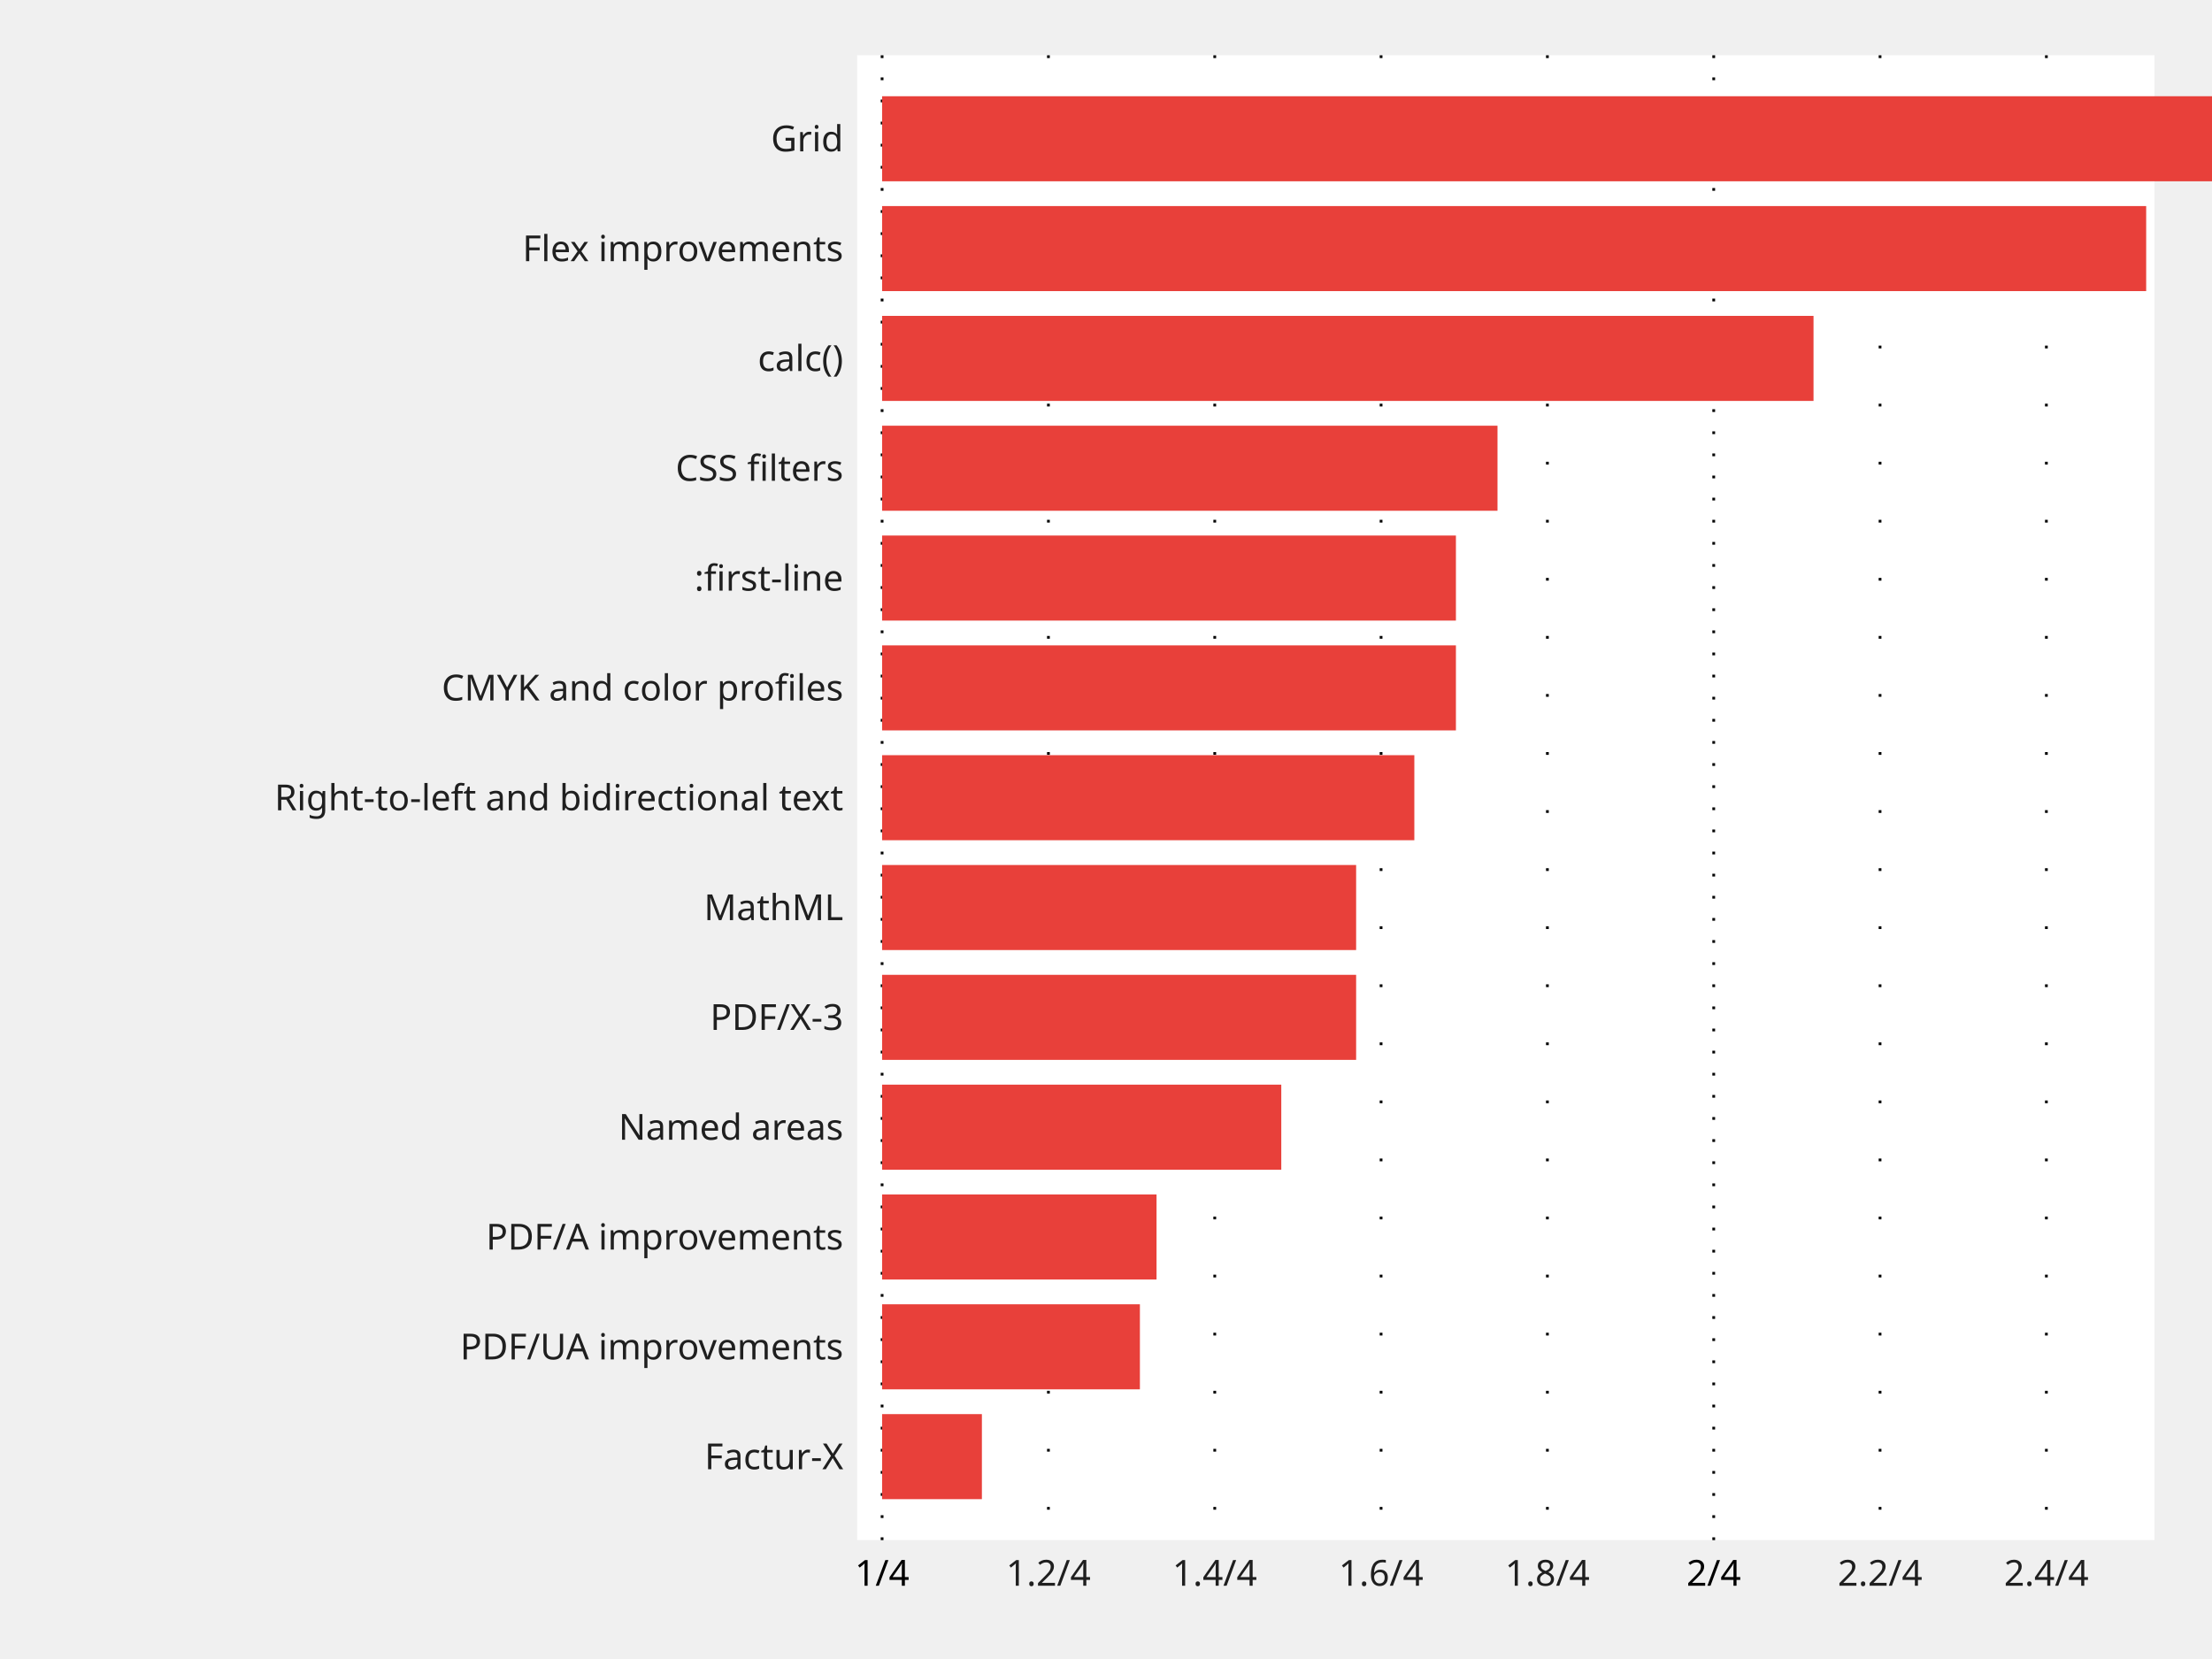
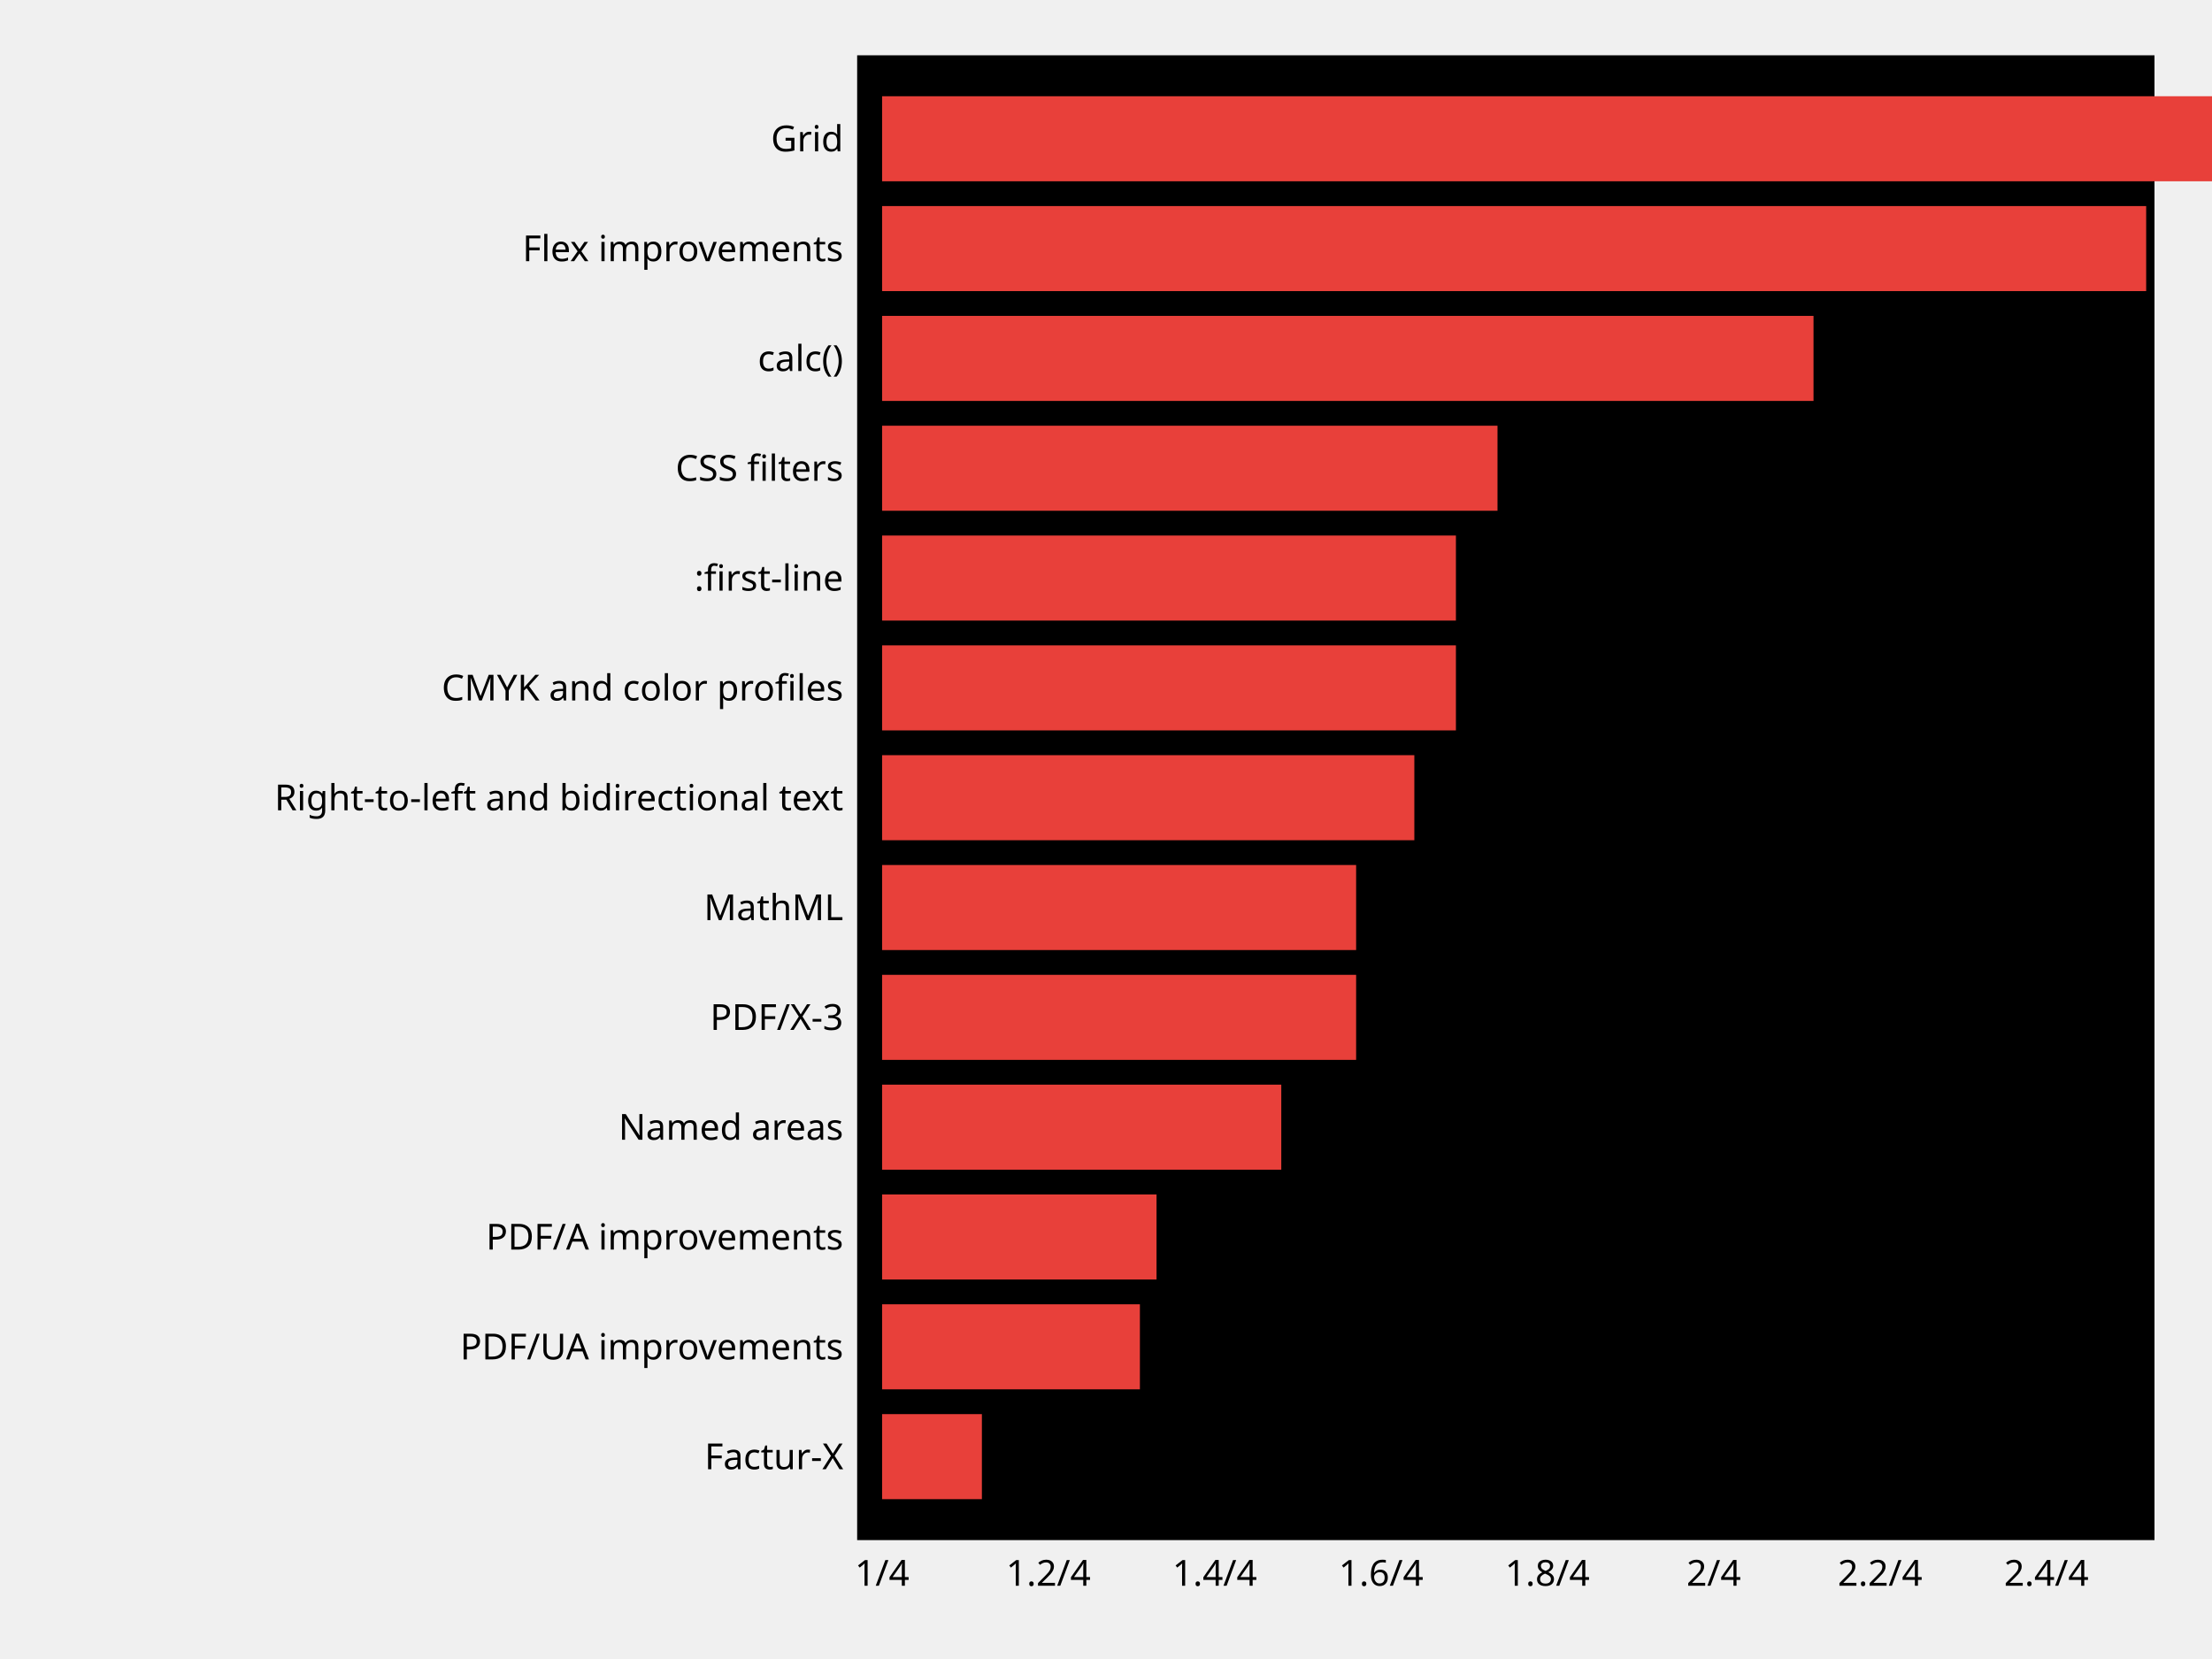
<svg xmlns="http://www.w3.org/2000/svg" id="chart-d9be4bd9-5c2f-472f-933f-678bc2545bbe" class="pygal-chart" viewBox="0 0 800 600">
  <defs>
-     <style type="text/css">#chart-d9be4bd9-5c2f-472f-933f-678bc2545bbe{-webkit-user-select:none;-webkit-font-smoothing:antialiased;font-family:ClarityCity}#chart-d9be4bd9-5c2f-472f-933f-678bc2545bbe .title{font-family:ClarityCity;font-size:16px}#chart-d9be4bd9-5c2f-472f-933f-678bc2545bbe .legends .legend text{font-family:ClarityCity;font-size:14px}#chart-d9be4bd9-5c2f-472f-933f-678bc2545bbe .axis text{font-family:ClarityCity;font-size:13px}#chart-d9be4bd9-5c2f-472f-933f-678bc2545bbe .axis text.major{font-family:ClarityCity;font-size:13px}#chart-d9be4bd9-5c2f-472f-933f-678bc2545bbe .text-overlay text.value{font-family:ClarityCity;font-size:16px}#chart-d9be4bd9-5c2f-472f-933f-678bc2545bbe .text-overlay text.label{font-family:ClarityCity;font-size:10px}#chart-d9be4bd9-5c2f-472f-933f-678bc2545bbe .tooltip{font-family:ClarityCity;font-size:14px}#chart-d9be4bd9-5c2f-472f-933f-678bc2545bbe text.no_data{font-family:ClarityCity;font-size:64px}
- #chart-d9be4bd9-5c2f-472f-933f-678bc2545bbe{background-color:transparent}#chart-d9be4bd9-5c2f-472f-933f-678bc2545bbe path,#chart-d9be4bd9-5c2f-472f-933f-678bc2545bbe line,#chart-d9be4bd9-5c2f-472f-933f-678bc2545bbe rect,#chart-d9be4bd9-5c2f-472f-933f-678bc2545bbe circle{-webkit-transition:150ms;-moz-transition:150ms;transition:150ms}#chart-d9be4bd9-5c2f-472f-933f-678bc2545bbe .graph &gt; .background{fill:transparent}#chart-d9be4bd9-5c2f-472f-933f-678bc2545bbe .plot &gt; .background{fill:white}#chart-d9be4bd9-5c2f-472f-933f-678bc2545bbe .graph{fill:rgba(0,0,0,.87)}#chart-d9be4bd9-5c2f-472f-933f-678bc2545bbe text.no_data{fill:rgba(0,0,0,1)}#chart-d9be4bd9-5c2f-472f-933f-678bc2545bbe .title{fill:rgba(0,0,0,1)}#chart-d9be4bd9-5c2f-472f-933f-678bc2545bbe .legends .legend text{fill:rgba(0,0,0,.87)}#chart-d9be4bd9-5c2f-472f-933f-678bc2545bbe .legends .legend:hover text{fill:rgba(0,0,0,1)}#chart-d9be4bd9-5c2f-472f-933f-678bc2545bbe .axis .line{stroke:rgba(0,0,0,1)}#chart-d9be4bd9-5c2f-472f-933f-678bc2545bbe .axis .guide.line{stroke:rgba(0,0,0,.54)}#chart-d9be4bd9-5c2f-472f-933f-678bc2545bbe .axis .major.line{stroke:rgba(0,0,0,.87)}#chart-d9be4bd9-5c2f-472f-933f-678bc2545bbe .axis text.major{fill:rgba(0,0,0,1)}#chart-d9be4bd9-5c2f-472f-933f-678bc2545bbe .axis.y .guides:hover .guide.line,#chart-d9be4bd9-5c2f-472f-933f-678bc2545bbe .line-graph .axis.x .guides:hover .guide.line,#chart-d9be4bd9-5c2f-472f-933f-678bc2545bbe .stackedline-graph .axis.x .guides:hover .guide.line,#chart-d9be4bd9-5c2f-472f-933f-678bc2545bbe .xy-graph .axis.x .guides:hover .guide.line{stroke:rgba(0,0,0,1)}#chart-d9be4bd9-5c2f-472f-933f-678bc2545bbe .axis .guides:hover text{fill:rgba(0,0,0,1)}#chart-d9be4bd9-5c2f-472f-933f-678bc2545bbe .reactive{fill-opacity:1;stroke-opacity:.8;stroke-width:1}#chart-d9be4bd9-5c2f-472f-933f-678bc2545bbe .ci{stroke:rgba(0,0,0,.87)}#chart-d9be4bd9-5c2f-472f-933f-678bc2545bbe .reactive.active,#chart-d9be4bd9-5c2f-472f-933f-678bc2545bbe .active .reactive{fill-opacity:1;stroke-opacity:.9;stroke-width:4}#chart-d9be4bd9-5c2f-472f-933f-678bc2545bbe .ci .reactive.active{stroke-width:1.5}#chart-d9be4bd9-5c2f-472f-933f-678bc2545bbe .series text{fill:rgba(0,0,0,1)}#chart-d9be4bd9-5c2f-472f-933f-678bc2545bbe .tooltip rect{fill:white;stroke:rgba(0,0,0,1);-webkit-transition:opacity 150ms;-moz-transition:opacity 150ms;transition:opacity 150ms}#chart-d9be4bd9-5c2f-472f-933f-678bc2545bbe .tooltip .label{fill:rgba(0,0,0,.87)}#chart-d9be4bd9-5c2f-472f-933f-678bc2545bbe .tooltip .label{fill:rgba(0,0,0,.87)}#chart-d9be4bd9-5c2f-472f-933f-678bc2545bbe .tooltip .legend{font-size:.8em;fill:rgba(0,0,0,.54)}#chart-d9be4bd9-5c2f-472f-933f-678bc2545bbe .tooltip .x_label{font-size:.6em;fill:rgba(0,0,0,1)}#chart-d9be4bd9-5c2f-472f-933f-678bc2545bbe .tooltip .xlink{font-size:.5em;text-decoration:underline}#chart-d9be4bd9-5c2f-472f-933f-678bc2545bbe .tooltip .value{font-size:1.5em}#chart-d9be4bd9-5c2f-472f-933f-678bc2545bbe .bound{font-size:.5em}#chart-d9be4bd9-5c2f-472f-933f-678bc2545bbe .max-value{font-size:.75em;fill:rgba(0,0,0,.54)}#chart-d9be4bd9-5c2f-472f-933f-678bc2545bbe .map-element{fill:white;stroke:rgba(0,0,0,.54) !important}#chart-d9be4bd9-5c2f-472f-933f-678bc2545bbe .map-element .reactive{fill-opacity:inherit;stroke-opacity:inherit}#chart-d9be4bd9-5c2f-472f-933f-678bc2545bbe .color-0,#chart-d9be4bd9-5c2f-472f-933f-678bc2545bbe .color-0 a:visited{stroke:#e8403a;fill:#e8403a}#chart-d9be4bd9-5c2f-472f-933f-678bc2545bbe .text-overlay .color-0 text{fill:black}
- #chart-d9be4bd9-5c2f-472f-933f-678bc2545bbe text.no_data{text-anchor:middle}#chart-d9be4bd9-5c2f-472f-933f-678bc2545bbe .guide.line{fill:none}#chart-d9be4bd9-5c2f-472f-933f-678bc2545bbe .centered{text-anchor:middle}#chart-d9be4bd9-5c2f-472f-933f-678bc2545bbe .title{text-anchor:middle}#chart-d9be4bd9-5c2f-472f-933f-678bc2545bbe .legends .legend text{fill-opacity:1}#chart-d9be4bd9-5c2f-472f-933f-678bc2545bbe .axis.x text{text-anchor:middle}#chart-d9be4bd9-5c2f-472f-933f-678bc2545bbe .axis.x:not(.web) text[transform]{text-anchor:start}#chart-d9be4bd9-5c2f-472f-933f-678bc2545bbe .axis.x:not(.web) text[transform].backwards{text-anchor:end}#chart-d9be4bd9-5c2f-472f-933f-678bc2545bbe .axis.y text{text-anchor:end}#chart-d9be4bd9-5c2f-472f-933f-678bc2545bbe .axis.y text[transform].backwards{text-anchor:start}#chart-d9be4bd9-5c2f-472f-933f-678bc2545bbe .axis.y2 text{text-anchor:start}#chart-d9be4bd9-5c2f-472f-933f-678bc2545bbe .axis.y2 text[transform].backwards{text-anchor:end}#chart-d9be4bd9-5c2f-472f-933f-678bc2545bbe .axis .guide.line{stroke-dasharray:1 20;stroke:black}#chart-d9be4bd9-5c2f-472f-933f-678bc2545bbe .axis .major.guide.line{stroke-dasharray:1 7;stroke:black}#chart-d9be4bd9-5c2f-472f-933f-678bc2545bbe .horizontal .axis.y .guide.line,#chart-d9be4bd9-5c2f-472f-933f-678bc2545bbe .horizontal .axis.y2 .guide.line,#chart-d9be4bd9-5c2f-472f-933f-678bc2545bbe .vertical .axis.x .guide.line{opacity:0}#chart-d9be4bd9-5c2f-472f-933f-678bc2545bbe .horizontal .axis.always_show .guide.line,#chart-d9be4bd9-5c2f-472f-933f-678bc2545bbe .vertical .axis.always_show .guide.line{opacity:1 !important}#chart-d9be4bd9-5c2f-472f-933f-678bc2545bbe .axis.y .guides:hover .guide.line,#chart-d9be4bd9-5c2f-472f-933f-678bc2545bbe .axis.y2 .guides:hover .guide.line,#chart-d9be4bd9-5c2f-472f-933f-678bc2545bbe .axis.x .guides:hover .guide.line{opacity:1}#chart-d9be4bd9-5c2f-472f-933f-678bc2545bbe .axis .guides:hover text{opacity:1}#chart-d9be4bd9-5c2f-472f-933f-678bc2545bbe .nofill{fill:none}#chart-d9be4bd9-5c2f-472f-933f-678bc2545bbe .subtle-fill{fill-opacity:.2}#chart-d9be4bd9-5c2f-472f-933f-678bc2545bbe .dot{stroke-width:1px;fill-opacity:1;stroke-opacity:1}#chart-d9be4bd9-5c2f-472f-933f-678bc2545bbe .dot.active{stroke-width:5px}#chart-d9be4bd9-5c2f-472f-933f-678bc2545bbe .dot.negative{fill:transparent}#chart-d9be4bd9-5c2f-472f-933f-678bc2545bbe text,#chart-d9be4bd9-5c2f-472f-933f-678bc2545bbe tspan{stroke:none !important}#chart-d9be4bd9-5c2f-472f-933f-678bc2545bbe .series text.active{opacity:1}#chart-d9be4bd9-5c2f-472f-933f-678bc2545bbe .tooltip rect{fill-opacity:.95;stroke-width:.5}#chart-d9be4bd9-5c2f-472f-933f-678bc2545bbe .tooltip text{fill-opacity:1}#chart-d9be4bd9-5c2f-472f-933f-678bc2545bbe .showable{visibility:hidden}#chart-d9be4bd9-5c2f-472f-933f-678bc2545bbe .showable.shown{visibility:visible}#chart-d9be4bd9-5c2f-472f-933f-678bc2545bbe .gauge-background{fill:rgba(229,229,229,1);stroke:none}#chart-d9be4bd9-5c2f-472f-933f-678bc2545bbe .bg-lines{stroke:transparent;stroke-width:2px}
+     <style type="text/css">:root{color-scheme:light dark}#chart-d9be4bd9-5c2f-472f-933f-678bc2545bbe{-webkit-user-select:none;-webkit-font-smoothing:antialiased;font-family:ClarityCity}#chart-d9be4bd9-5c2f-472f-933f-678bc2545bbe .title{font-family:ClarityCity;font-size:16px}#chart-d9be4bd9-5c2f-472f-933f-678bc2545bbe .legends .legend text{font-family:ClarityCity;font-size:14px}#chart-d9be4bd9-5c2f-472f-933f-678bc2545bbe .axis text{font-family:ClarityCity;font-size:13px}#chart-d9be4bd9-5c2f-472f-933f-678bc2545bbe .axis text.major{font-family:ClarityCity;font-size:13px}#chart-d9be4bd9-5c2f-472f-933f-678bc2545bbe .text-overlay text.value{font-family:ClarityCity;font-size:16px}#chart-d9be4bd9-5c2f-472f-933f-678bc2545bbe .text-overlay text.label{font-family:ClarityCity;font-size:10px}#chart-d9be4bd9-5c2f-472f-933f-678bc2545bbe .tooltip{font-family:ClarityCity;font-size:14px}#chart-d9be4bd9-5c2f-472f-933f-678bc2545bbe text.no_data{font-family:ClarityCity;font-size:64px}
+ #chart-d9be4bd9-5c2f-472f-933f-678bc2545bbe{background-color:transparent}#chart-d9be4bd9-5c2f-472f-933f-678bc2545bbe path,#chart-d9be4bd9-5c2f-472f-933f-678bc2545bbe line,#chart-d9be4bd9-5c2f-472f-933f-678bc2545bbe rect,#chart-d9be4bd9-5c2f-472f-933f-678bc2545bbe circle{-webkit-transition:150ms;-moz-transition:150ms;transition:150ms}#chart-d9be4bd9-5c2f-472f-933f-678bc2545bbe .graph &gt; .background{fill:transparent}#chart-d9be4bd9-5c2f-472f-933f-678bc2545bbe .plot &gt; .background{fill:light-dark(#fffd,#211d)}#chart-d9be4bd9-5c2f-472f-933f-678bc2545bbe .graph{fill:light-dark(#000d,#fffd)}#chart-d9be4bd9-5c2f-472f-933f-678bc2545bbe text.no_data{fill:light-dark(black,white)}#chart-d9be4bd9-5c2f-472f-933f-678bc2545bbe .title{fill:light-dark(black,white)}#chart-d9be4bd9-5c2f-472f-933f-678bc2545bbe .legends .legend text{fill:light-dark(#000d,#fffd)}#chart-d9be4bd9-5c2f-472f-933f-678bc2545bbe .legends .legend:hover text{fill:light-dark(black,white)}#chart-d9be4bd9-5c2f-472f-933f-678bc2545bbe .axis .line{stroke:light-dark(black,white)}#chart-d9be4bd9-5c2f-472f-933f-678bc2545bbe .axis .guide.line{stroke:light-dark(#000d,#fffd)}#chart-d9be4bd9-5c2f-472f-933f-678bc2545bbe .axis .major.line{stroke:light-dark(#000d,#fffd)}#chart-d9be4bd9-5c2f-472f-933f-678bc2545bbe .axis text.major{fill:light-dark(black,white)}#chart-d9be4bd9-5c2f-472f-933f-678bc2545bbe .axis.y .guides:hover .guide.line,#chart-d9be4bd9-5c2f-472f-933f-678bc2545bbe .line-graph .axis.x .guides:hover .guide.line,#chart-d9be4bd9-5c2f-472f-933f-678bc2545bbe .stackedline-graph .axis.x .guides:hover .guide.line,#chart-d9be4bd9-5c2f-472f-933f-678bc2545bbe .xy-graph .axis.x .guides:hover .guide.line{stroke:light-dark(black,white)}#chart-d9be4bd9-5c2f-472f-933f-678bc2545bbe .axis .guides:hover text{fill:light-dark(black,white)}#chart-d9be4bd9-5c2f-472f-933f-678bc2545bbe .reactive{fill-opacity:1;stroke-opacity:.8;stroke-width:1}#chart-d9be4bd9-5c2f-472f-933f-678bc2545bbe .ci{stroke:light-dark(#000d,#fffd)}#chart-d9be4bd9-5c2f-472f-933f-678bc2545bbe .reactive.active,#chart-d9be4bd9-5c2f-472f-933f-678bc2545bbe .active .reactive{fill-opacity:1;stroke-opacity:.9;stroke-width:4}#chart-d9be4bd9-5c2f-472f-933f-678bc2545bbe .ci .reactive.active{stroke-width:1.5}#chart-d9be4bd9-5c2f-472f-933f-678bc2545bbe .series text{fill:light-dark(black,white)}#chart-d9be4bd9-5c2f-472f-933f-678bc2545bbe .tooltip rect{fill:light-dark(#fffd,#211d);stroke:light-dark(black,white);-webkit-transition:opacity 150ms;-moz-transition:opacity 150ms;transition:opacity 150ms}#chart-d9be4bd9-5c2f-472f-933f-678bc2545bbe .tooltip .label{fill:light-dark(#000d,#fffd)}#chart-d9be4bd9-5c2f-472f-933f-678bc2545bbe .tooltip .label{fill:light-dark(#000d,#fffd)}#chart-d9be4bd9-5c2f-472f-933f-678bc2545bbe .tooltip .legend{font-size:.8em;fill:light-dark(#000d,#fffd)}#chart-d9be4bd9-5c2f-472f-933f-678bc2545bbe .tooltip .x_label{font-size:.6em;fill:light-dark(black,white)}#chart-d9be4bd9-5c2f-472f-933f-678bc2545bbe .tooltip .xlink{font-size:.5em;text-decoration:underline}#chart-d9be4bd9-5c2f-472f-933f-678bc2545bbe .tooltip .value{font-size:1.5em}#chart-d9be4bd9-5c2f-472f-933f-678bc2545bbe .bound{font-size:.5em}#chart-d9be4bd9-5c2f-472f-933f-678bc2545bbe .max-value{font-size:.75em;fill:light-dark(#000d,#fffd)}#chart-d9be4bd9-5c2f-472f-933f-678bc2545bbe .map-element{fill:light-dark(#fffd,#211d);stroke:light-dark(#000d,#fffd) !important}#chart-d9be4bd9-5c2f-472f-933f-678bc2545bbe .map-element .reactive{fill-opacity:inherit;stroke-opacity:inherit}#chart-d9be4bd9-5c2f-472f-933f-678bc2545bbe .color-0,#chart-d9be4bd9-5c2f-472f-933f-678bc2545bbe .color-0 a:visited{stroke:#e8403a;fill:#e8403a}#chart-d9be4bd9-5c2f-472f-933f-678bc2545bbe .text-overlay .color-0 text{fill:black}
+ #chart-d9be4bd9-5c2f-472f-933f-678bc2545bbe text.no_data{text-anchor:middle}#chart-d9be4bd9-5c2f-472f-933f-678bc2545bbe .guide.line{fill:none}#chart-d9be4bd9-5c2f-472f-933f-678bc2545bbe .centered{text-anchor:middle}#chart-d9be4bd9-5c2f-472f-933f-678bc2545bbe .title{text-anchor:middle}#chart-d9be4bd9-5c2f-472f-933f-678bc2545bbe .legends .legend text{fill-opacity:1}#chart-d9be4bd9-5c2f-472f-933f-678bc2545bbe .axis.x text{text-anchor:middle}#chart-d9be4bd9-5c2f-472f-933f-678bc2545bbe .axis.x:not(.web) text[transform]{text-anchor:start}#chart-d9be4bd9-5c2f-472f-933f-678bc2545bbe .axis.x:not(.web) text[transform].backwards{text-anchor:end}#chart-d9be4bd9-5c2f-472f-933f-678bc2545bbe .axis.y text{text-anchor:end}#chart-d9be4bd9-5c2f-472f-933f-678bc2545bbe .axis.y text[transform].backwards{text-anchor:start}#chart-d9be4bd9-5c2f-472f-933f-678bc2545bbe .axis.y2 text{text-anchor:start}#chart-d9be4bd9-5c2f-472f-933f-678bc2545bbe .axis.y2 text[transform].backwards{text-anchor:end}#chart-d9be4bd9-5c2f-472f-933f-678bc2545bbe .axis .guide.line{stroke-dasharray:1 20;stroke:light-dark(black,white)}#chart-d9be4bd9-5c2f-472f-933f-678bc2545bbe .axis .major.guide.line{stroke-dasharray:1 7;stroke:light-dark(black,white)}#chart-d9be4bd9-5c2f-472f-933f-678bc2545bbe .horizontal .axis.y .guide.line,#chart-d9be4bd9-5c2f-472f-933f-678bc2545bbe .horizontal .axis.y2 .guide.line,#chart-d9be4bd9-5c2f-472f-933f-678bc2545bbe .vertical .axis.x .guide.line{opacity:0}#chart-d9be4bd9-5c2f-472f-933f-678bc2545bbe .horizontal .axis.always_show .guide.line,#chart-d9be4bd9-5c2f-472f-933f-678bc2545bbe .vertical .axis.always_show .guide.line{opacity:1 !important}#chart-d9be4bd9-5c2f-472f-933f-678bc2545bbe .axis.y .guides:hover .guide.line,#chart-d9be4bd9-5c2f-472f-933f-678bc2545bbe .axis.y2 .guides:hover .guide.line,#chart-d9be4bd9-5c2f-472f-933f-678bc2545bbe .axis.x .guides:hover .guide.line{opacity:1}#chart-d9be4bd9-5c2f-472f-933f-678bc2545bbe .axis .guides:hover text{opacity:1}#chart-d9be4bd9-5c2f-472f-933f-678bc2545bbe .nofill{fill:none}#chart-d9be4bd9-5c2f-472f-933f-678bc2545bbe .subtle-fill{fill-opacity:.2}#chart-d9be4bd9-5c2f-472f-933f-678bc2545bbe .dot{stroke-width:1px;fill-opacity:1;stroke-opacity:1}#chart-d9be4bd9-5c2f-472f-933f-678bc2545bbe .dot.active{stroke-width:5px}#chart-d9be4bd9-5c2f-472f-933f-678bc2545bbe .dot.negative{fill:transparent}#chart-d9be4bd9-5c2f-472f-933f-678bc2545bbe text,#chart-d9be4bd9-5c2f-472f-933f-678bc2545bbe tspan{stroke:none !important}#chart-d9be4bd9-5c2f-472f-933f-678bc2545bbe .series text.active{opacity:1}#chart-d9be4bd9-5c2f-472f-933f-678bc2545bbe .tooltip rect{fill-opacity:.95;stroke-width:.5}#chart-d9be4bd9-5c2f-472f-933f-678bc2545bbe .tooltip text{fill-opacity:1}#chart-d9be4bd9-5c2f-472f-933f-678bc2545bbe .showable{visibility:hidden}#chart-d9be4bd9-5c2f-472f-933f-678bc2545bbe .showable.shown{visibility:visible}#chart-d9be4bd9-5c2f-472f-933f-678bc2545bbe .gauge-background{fill:rgba(229,229,229,1);stroke:none}#chart-d9be4bd9-5c2f-472f-933f-678bc2545bbe .bg-lines{stroke:transparent;stroke-width:2px}
@font-face{font-family:ClarityCity;src:local("ClarityCity Regular"),local("ClarityCity-Regular"),url(/static/fonts/ClarityCity-Regular.woff2)}.line:not(.guide){display:none}.pie-graph .reactive,.bar-graph .reactive,.horizontalbar-graph .reactive{stroke-width:2 !important;fill-opacity:1 !important;stroke-opacity:0 !important}.pie-graph .reactive.active,.bar-graph .reactive.active,.horizontalbar-graph .reactive.active{stroke-opacity:1 !important</style>
  </defs>
  <g class="graph horizontalbar-graph horizontal">
    <rect x="0" y="0" width="800" height="600" class="background" />
    <g transform="translate(310, 20)" class="plot">
      <rect x="0" y="0" width="469.2" height="537" class="background" />
      <g class="axis y">
        <g class="guides">
          <text x="-5" y="511.364" class="">Factur-X</text>
        </g>
        <g class="guides">
          <text x="-5" y="471.645" class="">PDF/UA improvements</text>
        </g>
        <g class="guides">
          <text x="-5" y="431.926" class="">PDF/A improvements</text>
        </g>
        <g class="guides">
          <text x="-5" y="392.207" class="">Named areas</text>
        </g>
        <g class="guides">
          <text x="-5" y="352.488" class="">PDF/X-3</text>
        </g>
        <g class="guides">
          <text x="-5" y="312.769" class="">MathML</text>
        </g>
        <g class="guides">
          <text x="-5" y="273.05" class="">Right-to-left and bidirectional text</text>
        </g>
        <g class="guides">
          <text x="-5" y="233.331" class="">CMYK and color profiles</text>
        </g>
        <g class="guides">
          <text x="-5" y="193.612" class="">:first-line</text>
        </g>
        <g class="guides">
          <text x="-5" y="153.893" class="">CSS filters</text>
        </g>
        <g class="guides">
          <text x="-5" y="114.174" class="">calc()</text>
        </g>
        <g class="guides">
          <text x="-5" y="74.455" class="">Flex improvements</text>
        </g>
        <g class="guides">
          <text x="-5" y="34.736" class="">Grid</text>
        </g>
      </g>
      <g class="axis x always_show">
        <path d="M0 0 v537" class="line" />
        <g class="guides">
          <path d="M9.023 0 v537" class="major guide line" />
          <text x="9.023" y="553.5" class="major">1/4</text>
        </g>
        <g class="guides">
          <path d="M69.177 0 v537" class="guide line" />
          <text x="69.177" y="553.5" class="">1.2/4</text>
        </g>
        <g class="guides">
          <path d="M129.331 0 v537" class="guide line" />
          <text x="129.331" y="553.5" class="">1.4/4</text>
        </g>
        <g class="guides">
          <path d="M189.485 0 v537" class="guide line" />
          <text x="189.485" y="553.5" class="">1.6/4</text>
        </g>
        <g class="guides">
          <path d="M249.638 0 v537" class="guide line" />
          <text x="249.638" y="553.5" class="">1.8/4</text>
        </g>
        <g class="guides">
          <path d="M309.792 0 v537" class="major guide line" />
          <text x="309.792" y="553.5" class="major">2/4</text>
        </g>
        <g class="guides">
          <path d="M369.946 0 v537" class="guide line" />
          <text x="369.946" y="553.5" class="">2.2/4</text>
        </g>
        <g class="guides">
          <path d="M430.1 0 v537" class="guide line" />
          <text x="430.1" y="553.5" class="">2.4/4</text>
        </g>
      </g>
      <g class="series serie-0 color-0">
        <g class="bars">
          <g class="bar">
            <rect x="9.023" y="491.434" rx="0" ry="0" width="36.092" height="30.758" class="rect reactive tooltip-trigger" />
          </g>
          <g class="bar">
            <rect x="9.023" y="451.716" rx="0" ry="0" width="93.238" height="30.758" class="rect reactive tooltip-trigger" />
          </g>
          <g class="bar">
            <rect x="9.023" y="411.997" rx="0" ry="0" width="99.254" height="30.758" class="rect reactive tooltip-trigger" />
          </g>
          <g class="bar">
            <rect x="9.023" y="372.278" rx="0" ry="0" width="144.369" height="30.758" class="rect reactive tooltip-trigger" />
          </g>
          <g class="bar">
            <rect x="9.023" y="332.559" rx="0" ry="0" width="171.438" height="30.758" class="rect reactive tooltip-trigger" />
          </g>
          <g class="bar">
            <rect x="9.023" y="292.84" rx="0" ry="0" width="171.438" height="30.758" class="rect reactive tooltip-trigger" />
          </g>
          <g class="bar">
            <rect x="9.023" y="253.121" rx="0" ry="0" width="192.492" height="30.758" class="rect reactive tooltip-trigger" />
          </g>
          <g class="bar">
            <rect x="9.023" y="213.402" rx="0" ry="0" width="207.531" height="30.758" class="rect reactive tooltip-trigger" />
          </g>
          <g class="bar">
            <rect x="9.023" y="173.683" rx="0" ry="0" width="207.531" height="30.758" class="rect reactive tooltip-trigger" />
          </g>
          <g class="bar">
            <rect x="9.023" y="133.964" rx="0" ry="0" width="222.569" height="30.758" class="rect reactive tooltip-trigger" />
          </g>
          <g class="bar">
            <rect x="9.023" y="94.245" rx="0" ry="0" width="336.862" height="30.758" class="rect reactive tooltip-trigger" />
          </g>
          <g class="bar">
            <rect x="9.023" y="54.526" rx="0" ry="0" width="457.169" height="30.758" class="rect reactive tooltip-trigger" />
          </g>
          <g class="bar">
            <rect x="9.023" y="14.807" rx="0" ry="0" width="538.377" height="30.758" class="rect reactive tooltip-trigger" />
          </g>
        </g>
      </g>
    </g>
    <g class="titles" />
    <g transform="translate(310, 20)" class="plot overlay">
      <g class="series serie-0 color-0" />
    </g>
    <g transform="translate(310, 20)" class="plot text-overlay">
      <g class="series serie-0 color-0" />
    </g>
    <g transform="translate(310, 20)" class="plot tooltip-overlay">
      <g transform="translate(0 0)" style="opacity: 0" class="tooltip">
        <rect rx="0" ry="0" width="0" height="0" class="tooltip-box" />
        <g class="text" />
      </g>
    </g>
  </g>
</svg>
